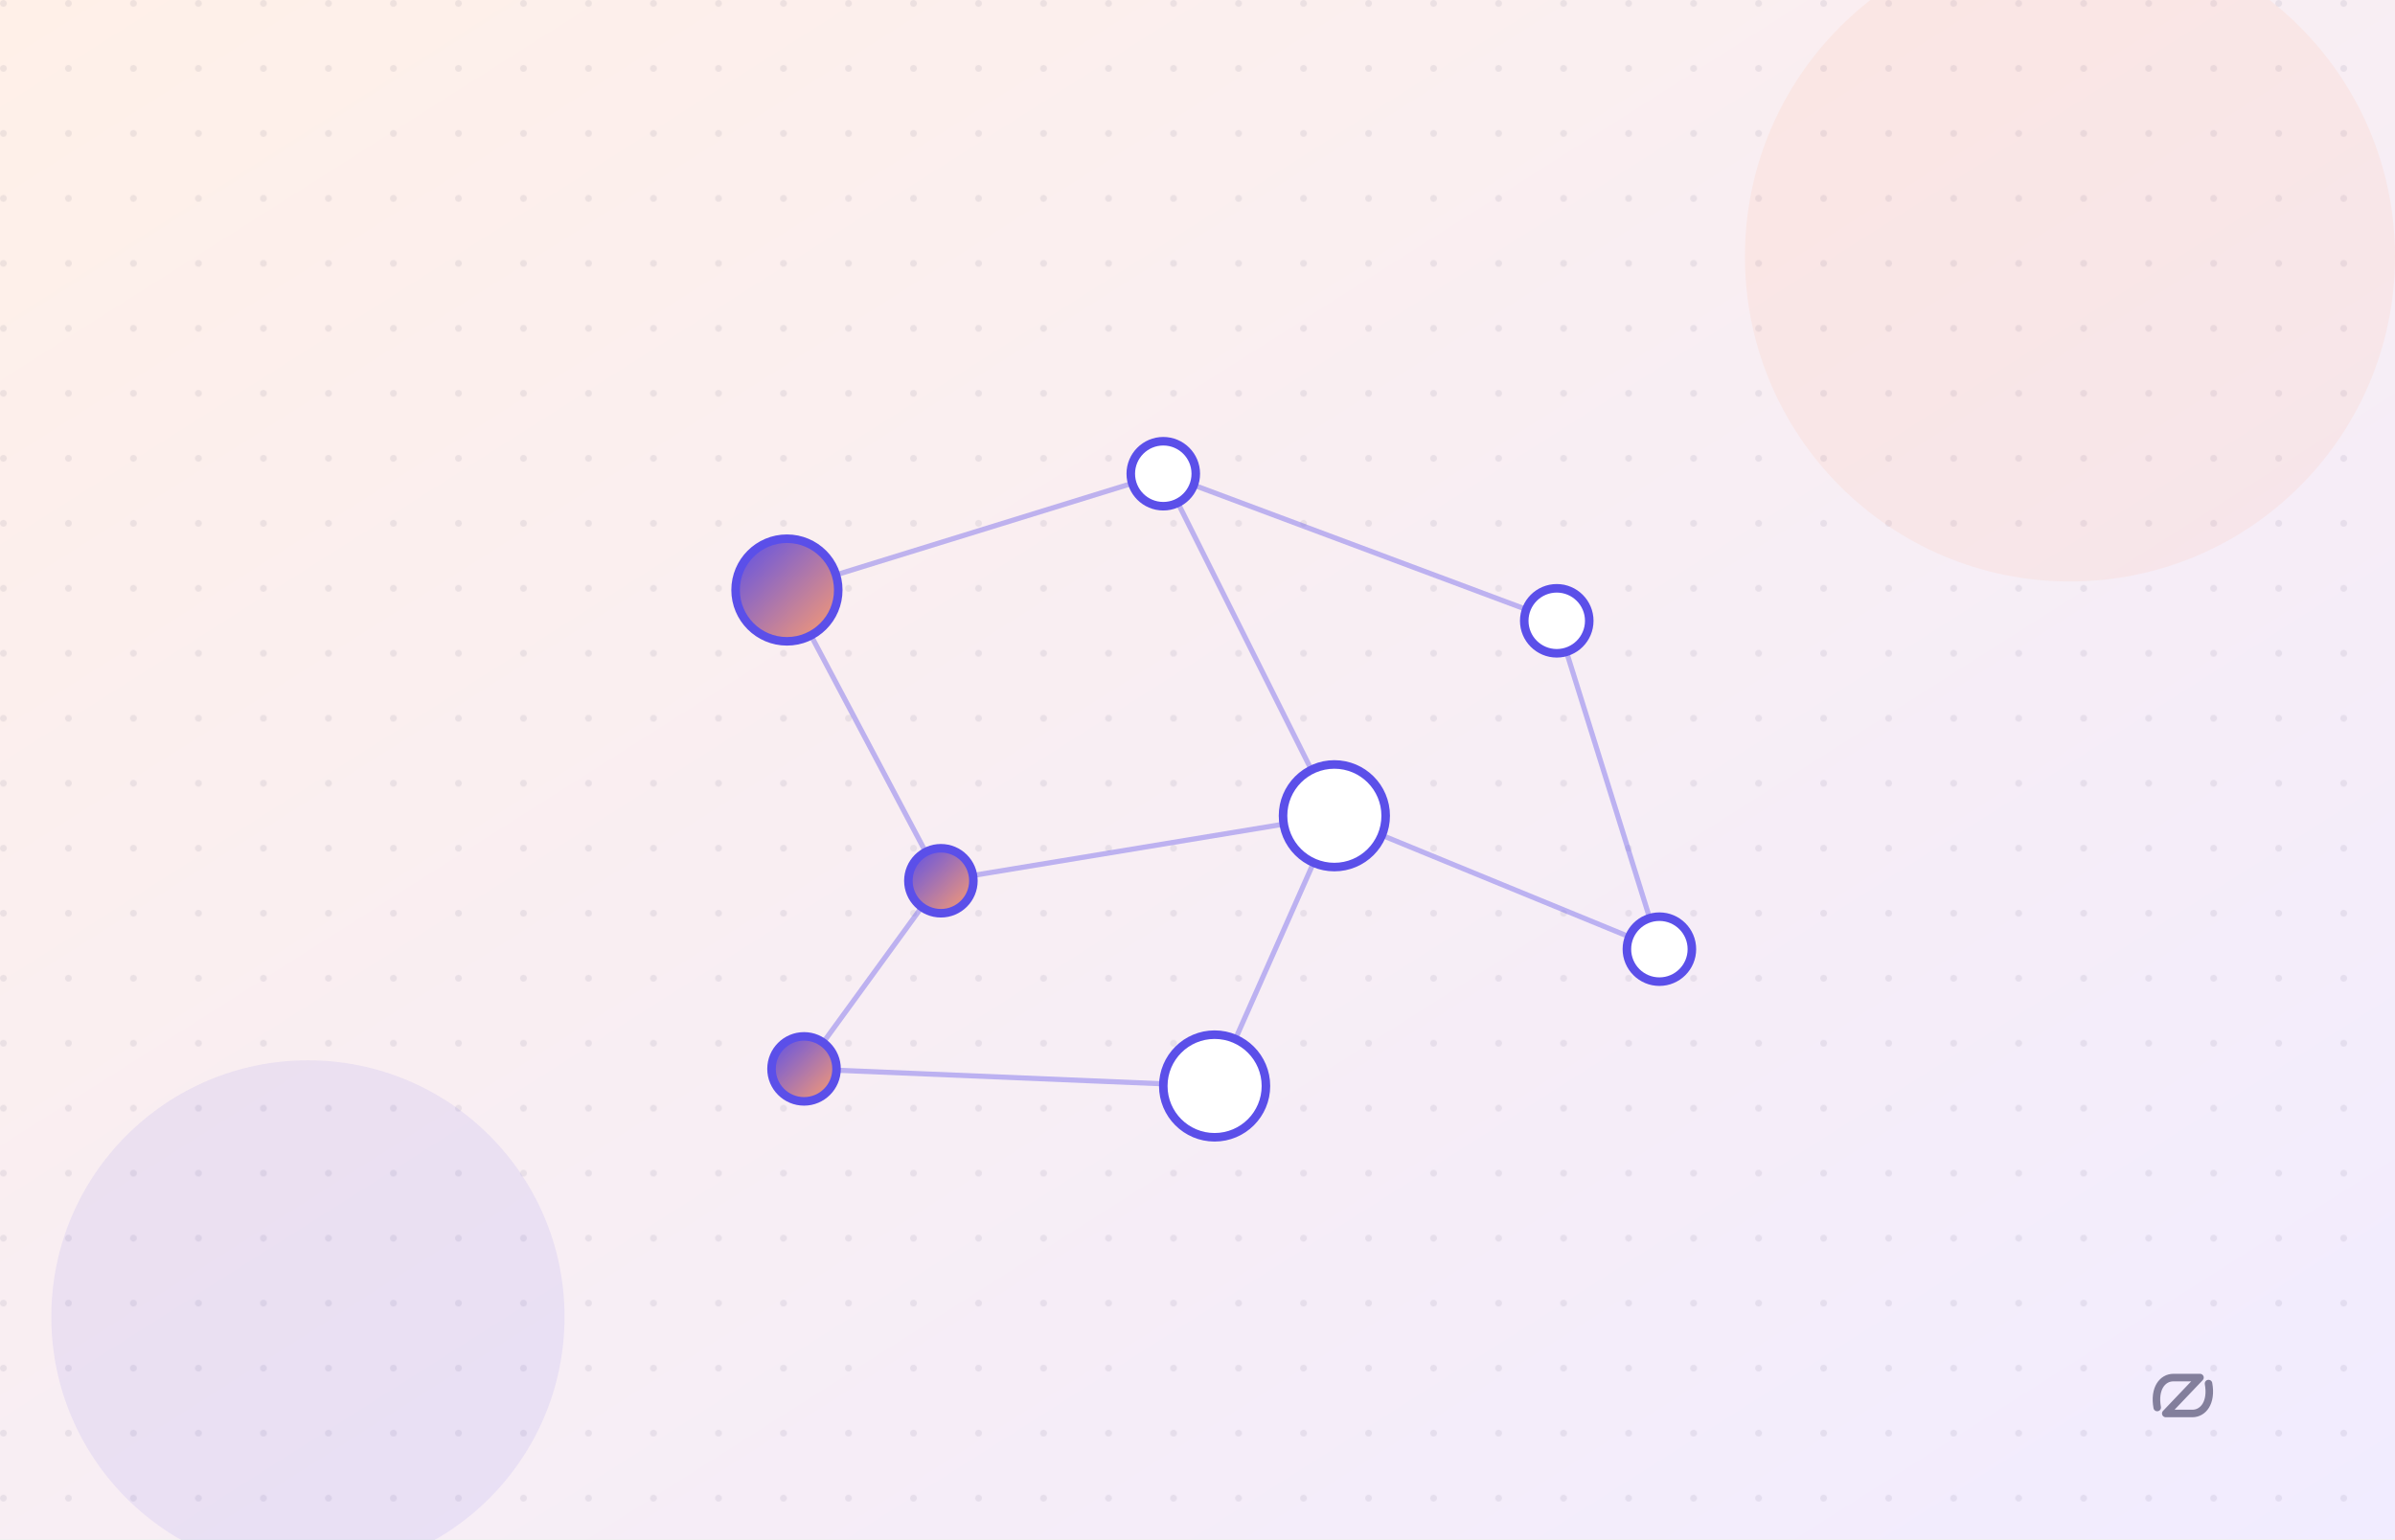
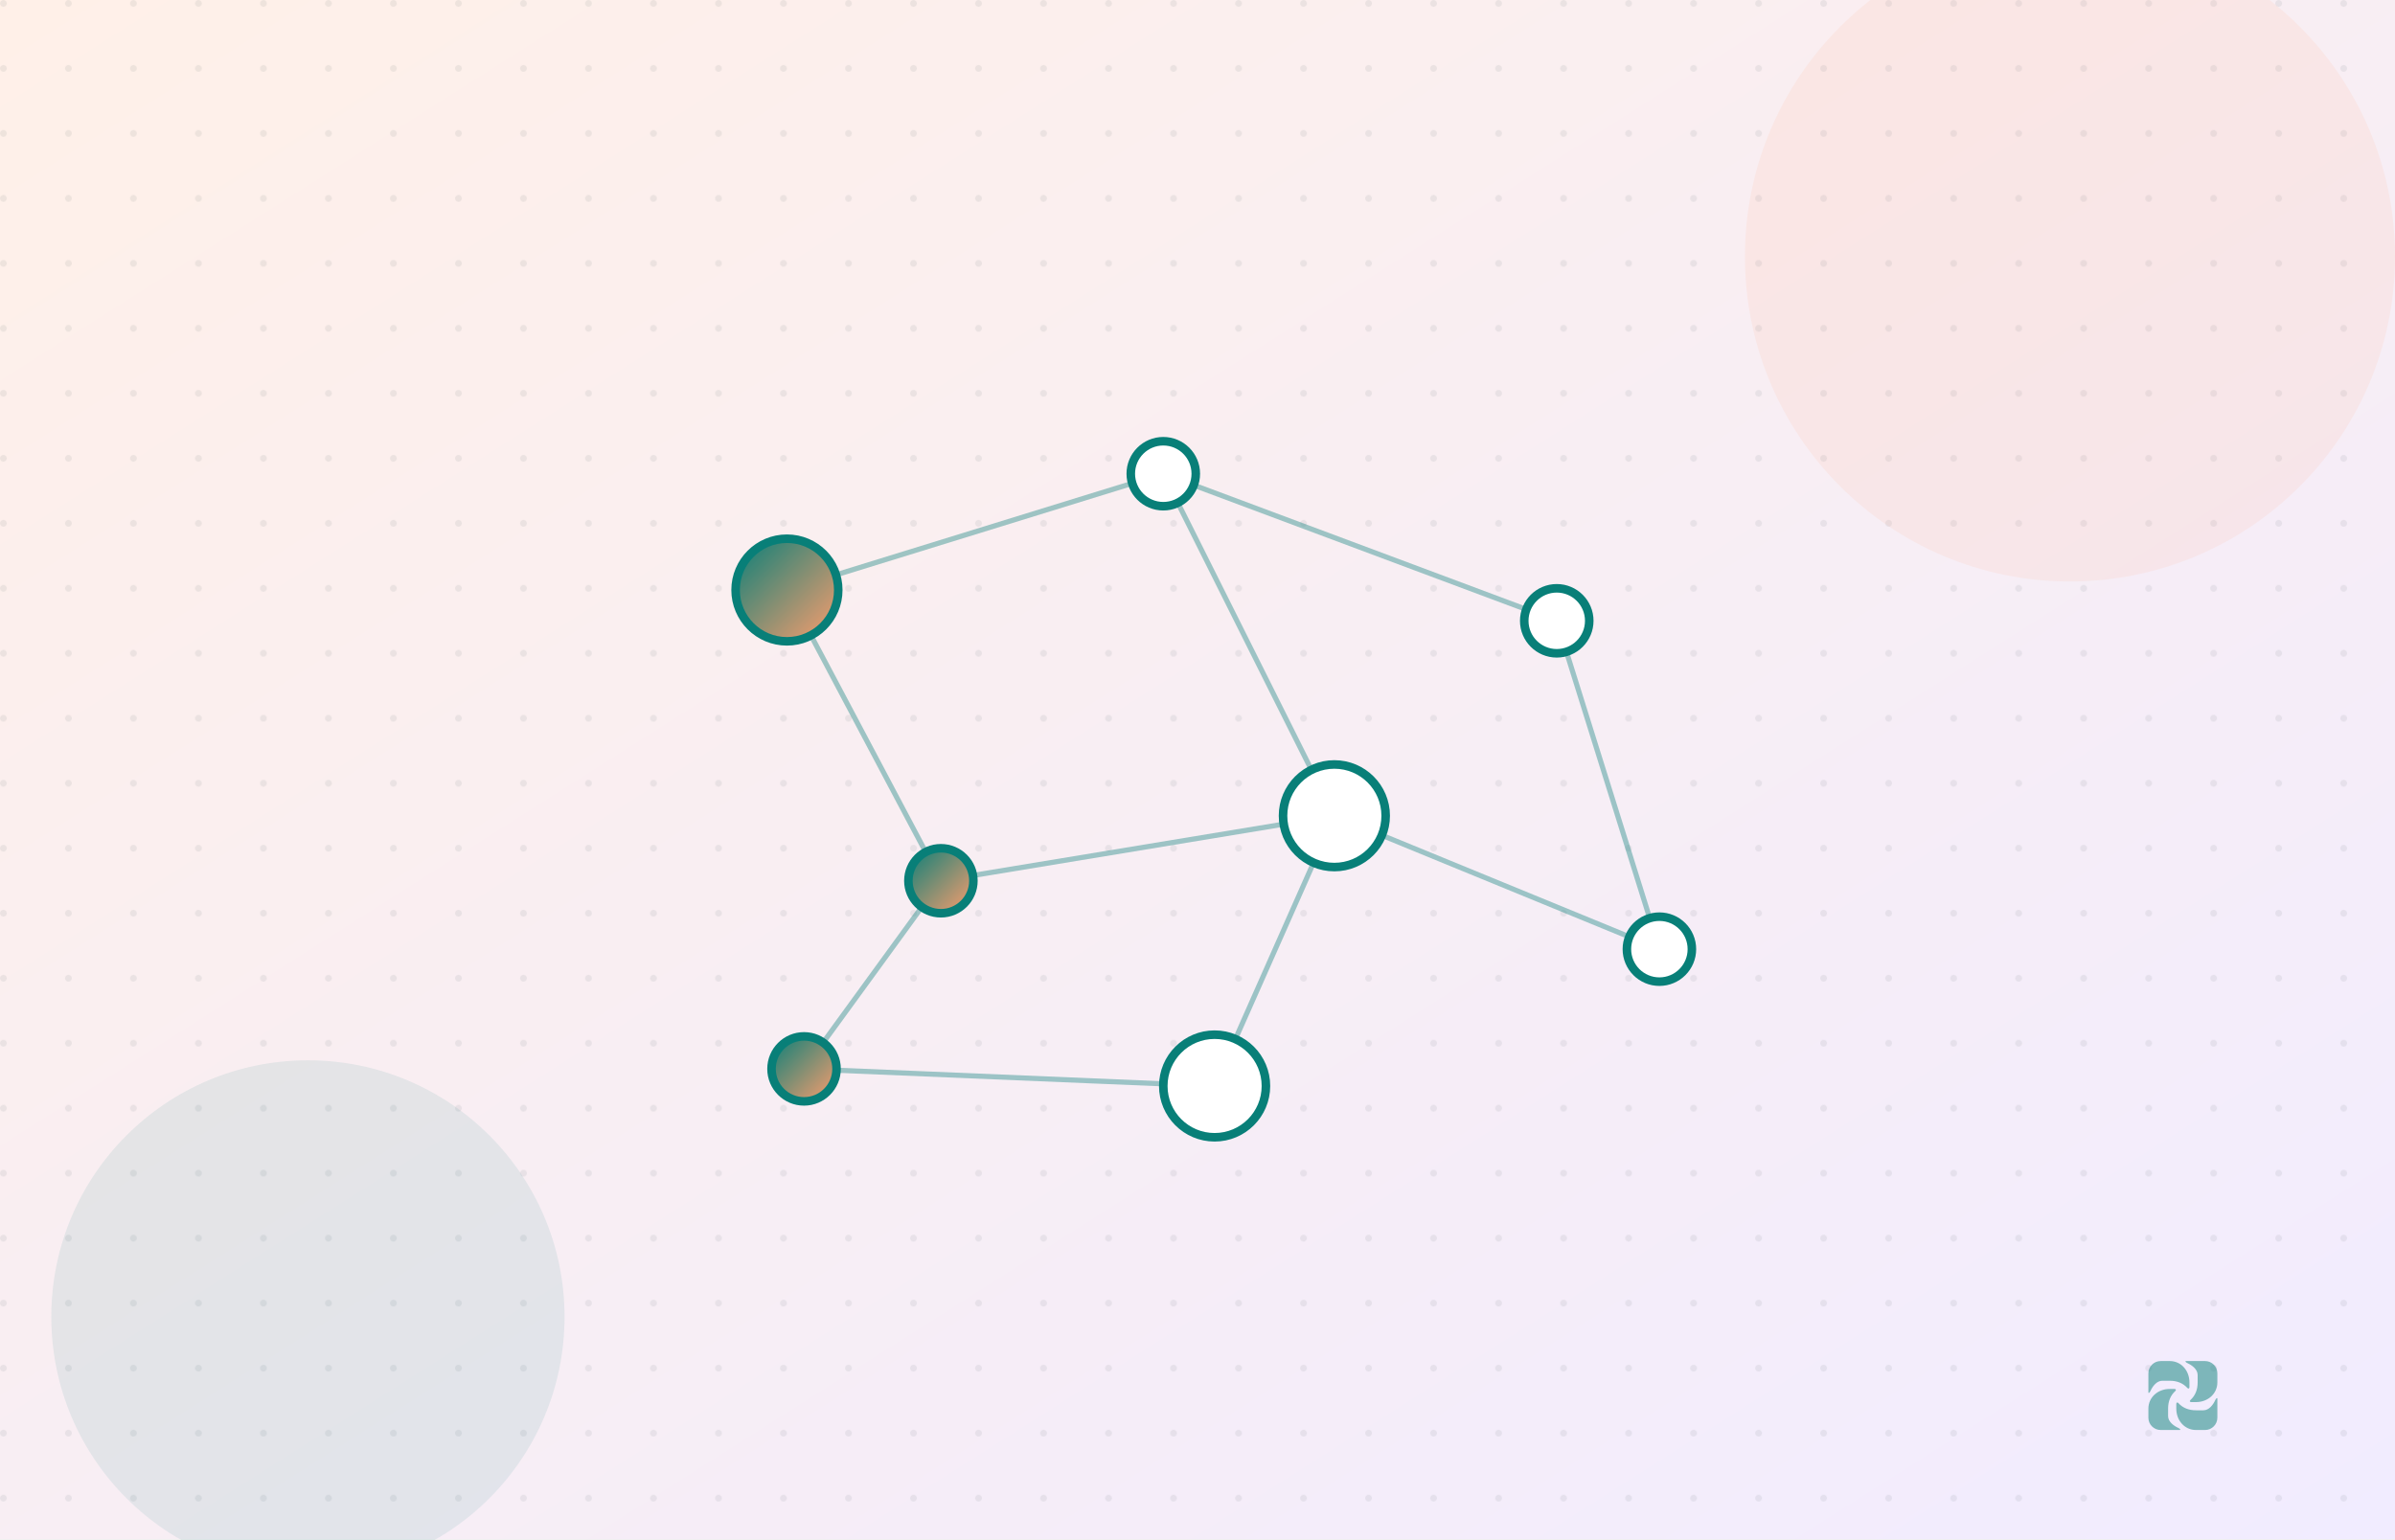
<svg xmlns="http://www.w3.org/2000/svg" viewBox="0 0 1400 900" width="1400" height="900" role="img">
  <defs>
    <linearGradient id="bg" x1="0" y1="0" x2="1" y2="1">
      <stop offset="0" stop-color="#FFF0E8" />
      <stop offset="1" stop-color="#F1ECFF" />
    </linearGradient>
    <linearGradient id="g1" x1="0" y1="0" x2="1" y2="1">
-       <stop offset="0" stop-color="#5B4FE9" />
+       <stop offset="0" stop-color="#087F78" />
      <stop offset="1" stop-color="#FF9E6D" />
    </linearGradient>
    <pattern id="dots" width="38" height="38" patternUnits="userSpaceOnUse">
-       <circle cx="2" cy="2" r="2" fill="#14123B" opacity=".07" />
+       <circle cx="2" cy="2" r="2" fill="#102F2D" opacity=".07" />
    </pattern>
  </defs>
  <rect width="1400" height="900" fill="url(#bg)" />
  <rect width="1400" height="900" fill="url(#dots)" />
  <circle cx="1210" cy="150" r="190" fill="#FF9E6D" opacity=".10" />
-   <circle cx="180" cy="770" r="150" fill="#5B4FE9" opacity=".09" />
+   <circle cx="180" cy="770" r="150" fill="#087F78" opacity=".09" />
  <g transform="translate(350 215)">
-     <line x1="110" y1="130" x2="330" y2="62" stroke="#5B4FE9" stroke-width="3" opacity=".38" />
-     <line x1="330" y1="62" x2="560" y2="148" stroke="#5B4FE9" stroke-width="3" opacity=".38" />
-     <line x1="110" y1="130" x2="200" y2="300" stroke="#5B4FE9" stroke-width="3" opacity=".38" />
-     <line x1="330" y1="62" x2="430" y2="262" stroke="#5B4FE9" stroke-width="3" opacity=".38" />
-     <line x1="560" y1="148" x2="620" y2="340" stroke="#5B4FE9" stroke-width="3" opacity=".38" />
-     <line x1="200" y1="300" x2="430" y2="262" stroke="#5B4FE9" stroke-width="3" opacity=".38" />
-     <line x1="430" y1="262" x2="620" y2="340" stroke="#5B4FE9" stroke-width="3" opacity=".38" />
-     <line x1="200" y1="300" x2="120" y2="410" stroke="#5B4FE9" stroke-width="3" opacity=".38" />
-     <line x1="430" y1="262" x2="360" y2="420" stroke="#5B4FE9" stroke-width="3" opacity=".38" />
-     <line x1="120" y1="410" x2="360" y2="420" stroke="#5B4FE9" stroke-width="3" opacity=".38" />
-     <circle cx="110" cy="130" r="30" fill="url(#g1)" stroke="#5B4FE9" stroke-width="5" />
-     <circle cx="330" cy="62" r="19" fill="#fff" stroke="#5B4FE9" stroke-width="5" />
-     <circle cx="560" cy="148" r="19" fill="#fff" stroke="#5B4FE9" stroke-width="5" />
-     <circle cx="200" cy="300" r="19" fill="url(#g1)" stroke="#5B4FE9" stroke-width="5" />
-     <circle cx="430" cy="262" r="30" fill="#fff" stroke="#5B4FE9" stroke-width="5" />
-     <circle cx="620" cy="340" r="19" fill="#fff" stroke="#5B4FE9" stroke-width="5" />
-     <circle cx="120" cy="410" r="19" fill="url(#g1)" stroke="#5B4FE9" stroke-width="5" />
-     <circle cx="360" cy="420" r="30" fill="#fff" stroke="#5B4FE9" stroke-width="5" />
+     <line x1="110" y1="130" x2="330" y2="62" stroke="#087F78" stroke-width="3" opacity=".38" />
+     <line x1="330" y1="62" x2="560" y2="148" stroke="#087F78" stroke-width="3" opacity=".38" />
+     <line x1="110" y1="130" x2="200" y2="300" stroke="#087F78" stroke-width="3" opacity=".38" />
+     <line x1="330" y1="62" x2="430" y2="262" stroke="#087F78" stroke-width="3" opacity=".38" />
+     <line x1="560" y1="148" x2="620" y2="340" stroke="#087F78" stroke-width="3" opacity=".38" />
+     <line x1="200" y1="300" x2="430" y2="262" stroke="#087F78" stroke-width="3" opacity=".38" />
+     <line x1="430" y1="262" x2="620" y2="340" stroke="#087F78" stroke-width="3" opacity=".38" />
+     <line x1="200" y1="300" x2="120" y2="410" stroke="#087F78" stroke-width="3" opacity=".38" />
+     <line x1="430" y1="262" x2="360" y2="420" stroke="#087F78" stroke-width="3" opacity=".38" />
+     <line x1="120" y1="410" x2="360" y2="420" stroke="#087F78" stroke-width="3" opacity=".38" />
+     <circle cx="110" cy="130" r="30" fill="url(#g1)" stroke="#087F78" stroke-width="5" />
+     <circle cx="330" cy="62" r="19" fill="#fff" stroke="#087F78" stroke-width="5" />
+     <circle cx="560" cy="148" r="19" fill="#fff" stroke="#087F78" stroke-width="5" />
+     <circle cx="200" cy="300" r="19" fill="url(#g1)" stroke="#087F78" stroke-width="5" />
+     <circle cx="430" cy="262" r="30" fill="#fff" stroke="#087F78" stroke-width="5" />
+     <circle cx="620" cy="340" r="19" fill="#fff" stroke="#087F78" stroke-width="5" />
+     <circle cx="120" cy="410" r="19" fill="url(#g1)" stroke="#087F78" stroke-width="5" />
+     <circle cx="360" cy="420" r="30" fill="#fff" stroke="#087F78" stroke-width="5" />
  </g>
  <g transform="translate(1252 792)" opacity=".5">
-     <path d="M9 31C7 20 12 13.5 18.5 13.5H34L14 34.5H29.5C36 34.5 41 28 39 17" fill="none" stroke="#14123B" stroke-width="4.4" stroke-linecap="round" stroke-linejoin="round" />
+     <g transform="scale(.48)">
+       <path d="M8 46V23C8 14.7 14.7 8 23 8H34C47.8 8 58 19.5 58 34V39.8C58 41.5 56.7 42.2 55.5 40.8C50 34.8 42.8 32 34 32H25C18.1 32 13.1 38.8 10.5 44.5C9.6 46.5 8 47.8 8 46Z" transform="rotate(0 50 50)" fill="#087F78" />
+       <path d="M8 46V23C8 14.7 14.7 8 23 8H34C47.8 8 58 19.5 58 34V39.8C58 41.5 56.7 42.2 55.5 40.8C50 34.8 42.8 32 34 32H25C18.1 32 13.1 38.8 10.5 44.5C9.6 46.5 8 47.8 8 46Z" transform="rotate(90 50 50)" fill="#087F78" />
+       <path d="M8 46V23C8 14.7 14.7 8 23 8H34C47.8 8 58 19.5 58 34V39.8C58 41.5 56.7 42.2 55.5 40.8C50 34.8 42.8 32 34 32H25C18.1 32 13.1 38.8 10.5 44.5C9.6 46.5 8 47.8 8 46Z" transform="rotate(180 50 50)" fill="#087F78" />
+       <path d="M8 46V23C8 14.7 14.7 8 23 8H34C47.8 8 58 19.5 58 34V39.8C58 41.5 56.7 42.2 55.5 40.8C50 34.8 42.8 32 34 32H25C18.1 32 13.1 38.8 10.5 44.5C9.6 46.5 8 47.8 8 46Z" transform="rotate(270 50 50)" fill="#087F78" />
+     </g>
  </g>
</svg>
